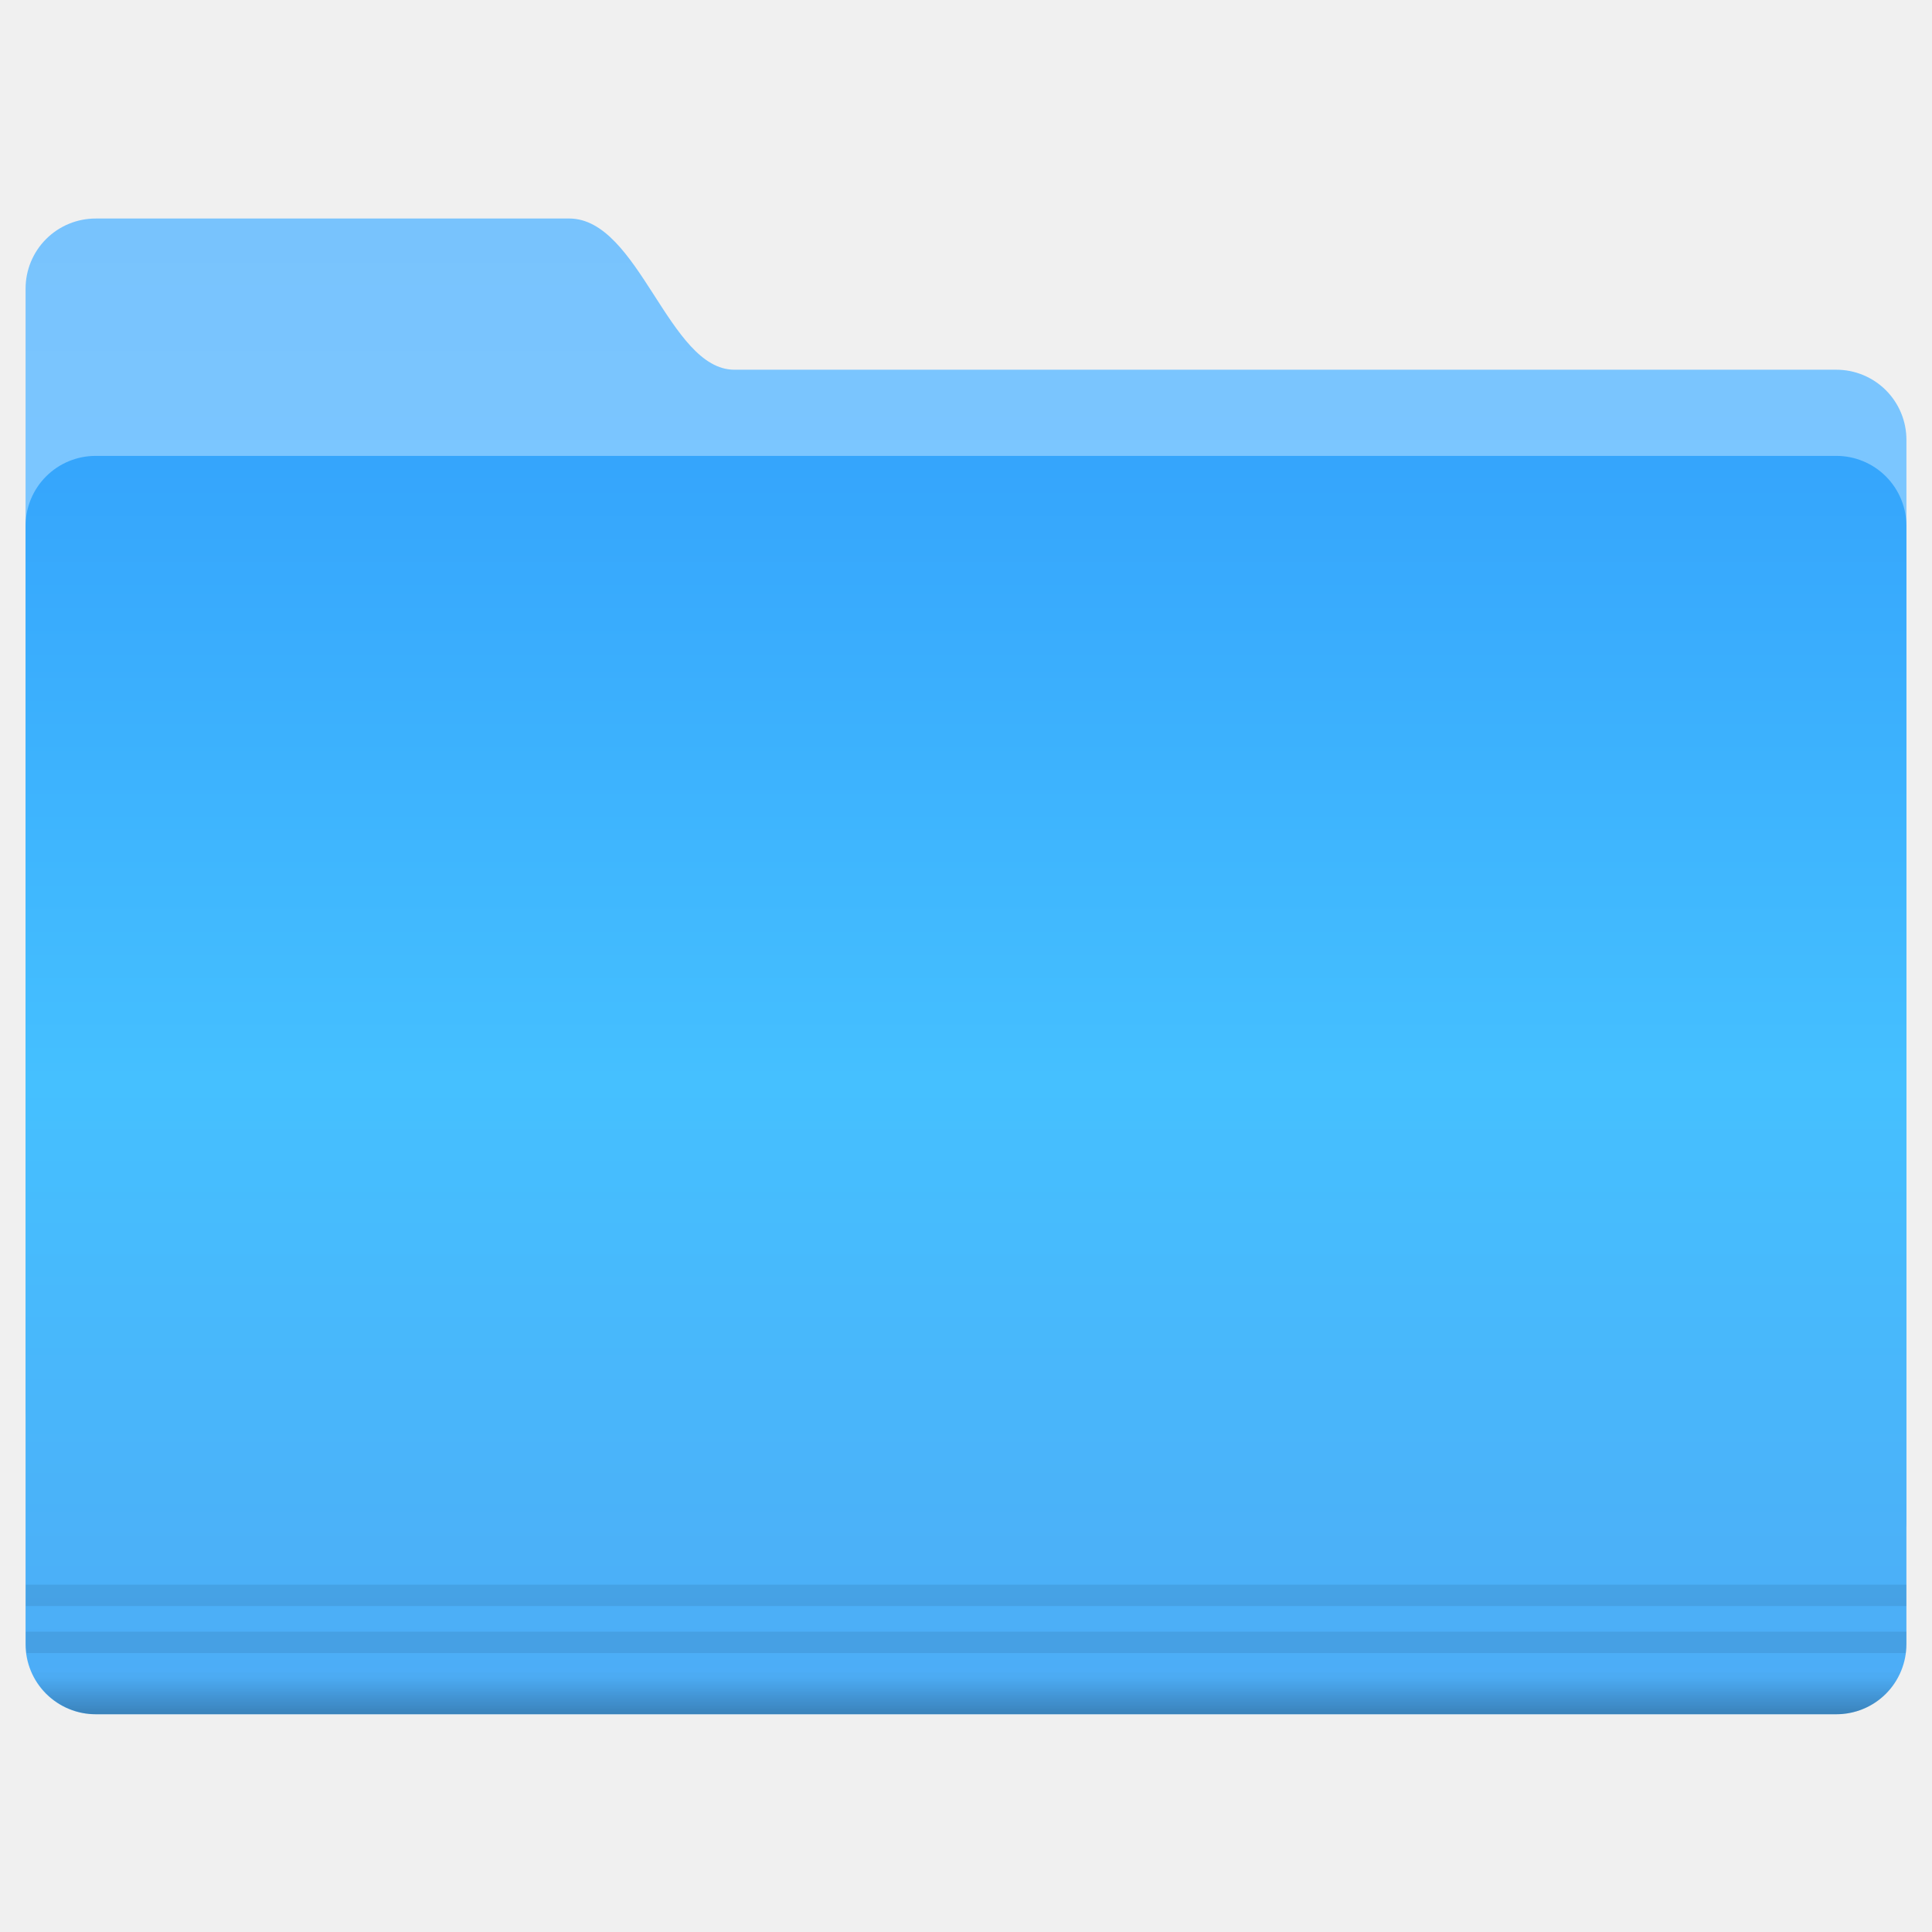
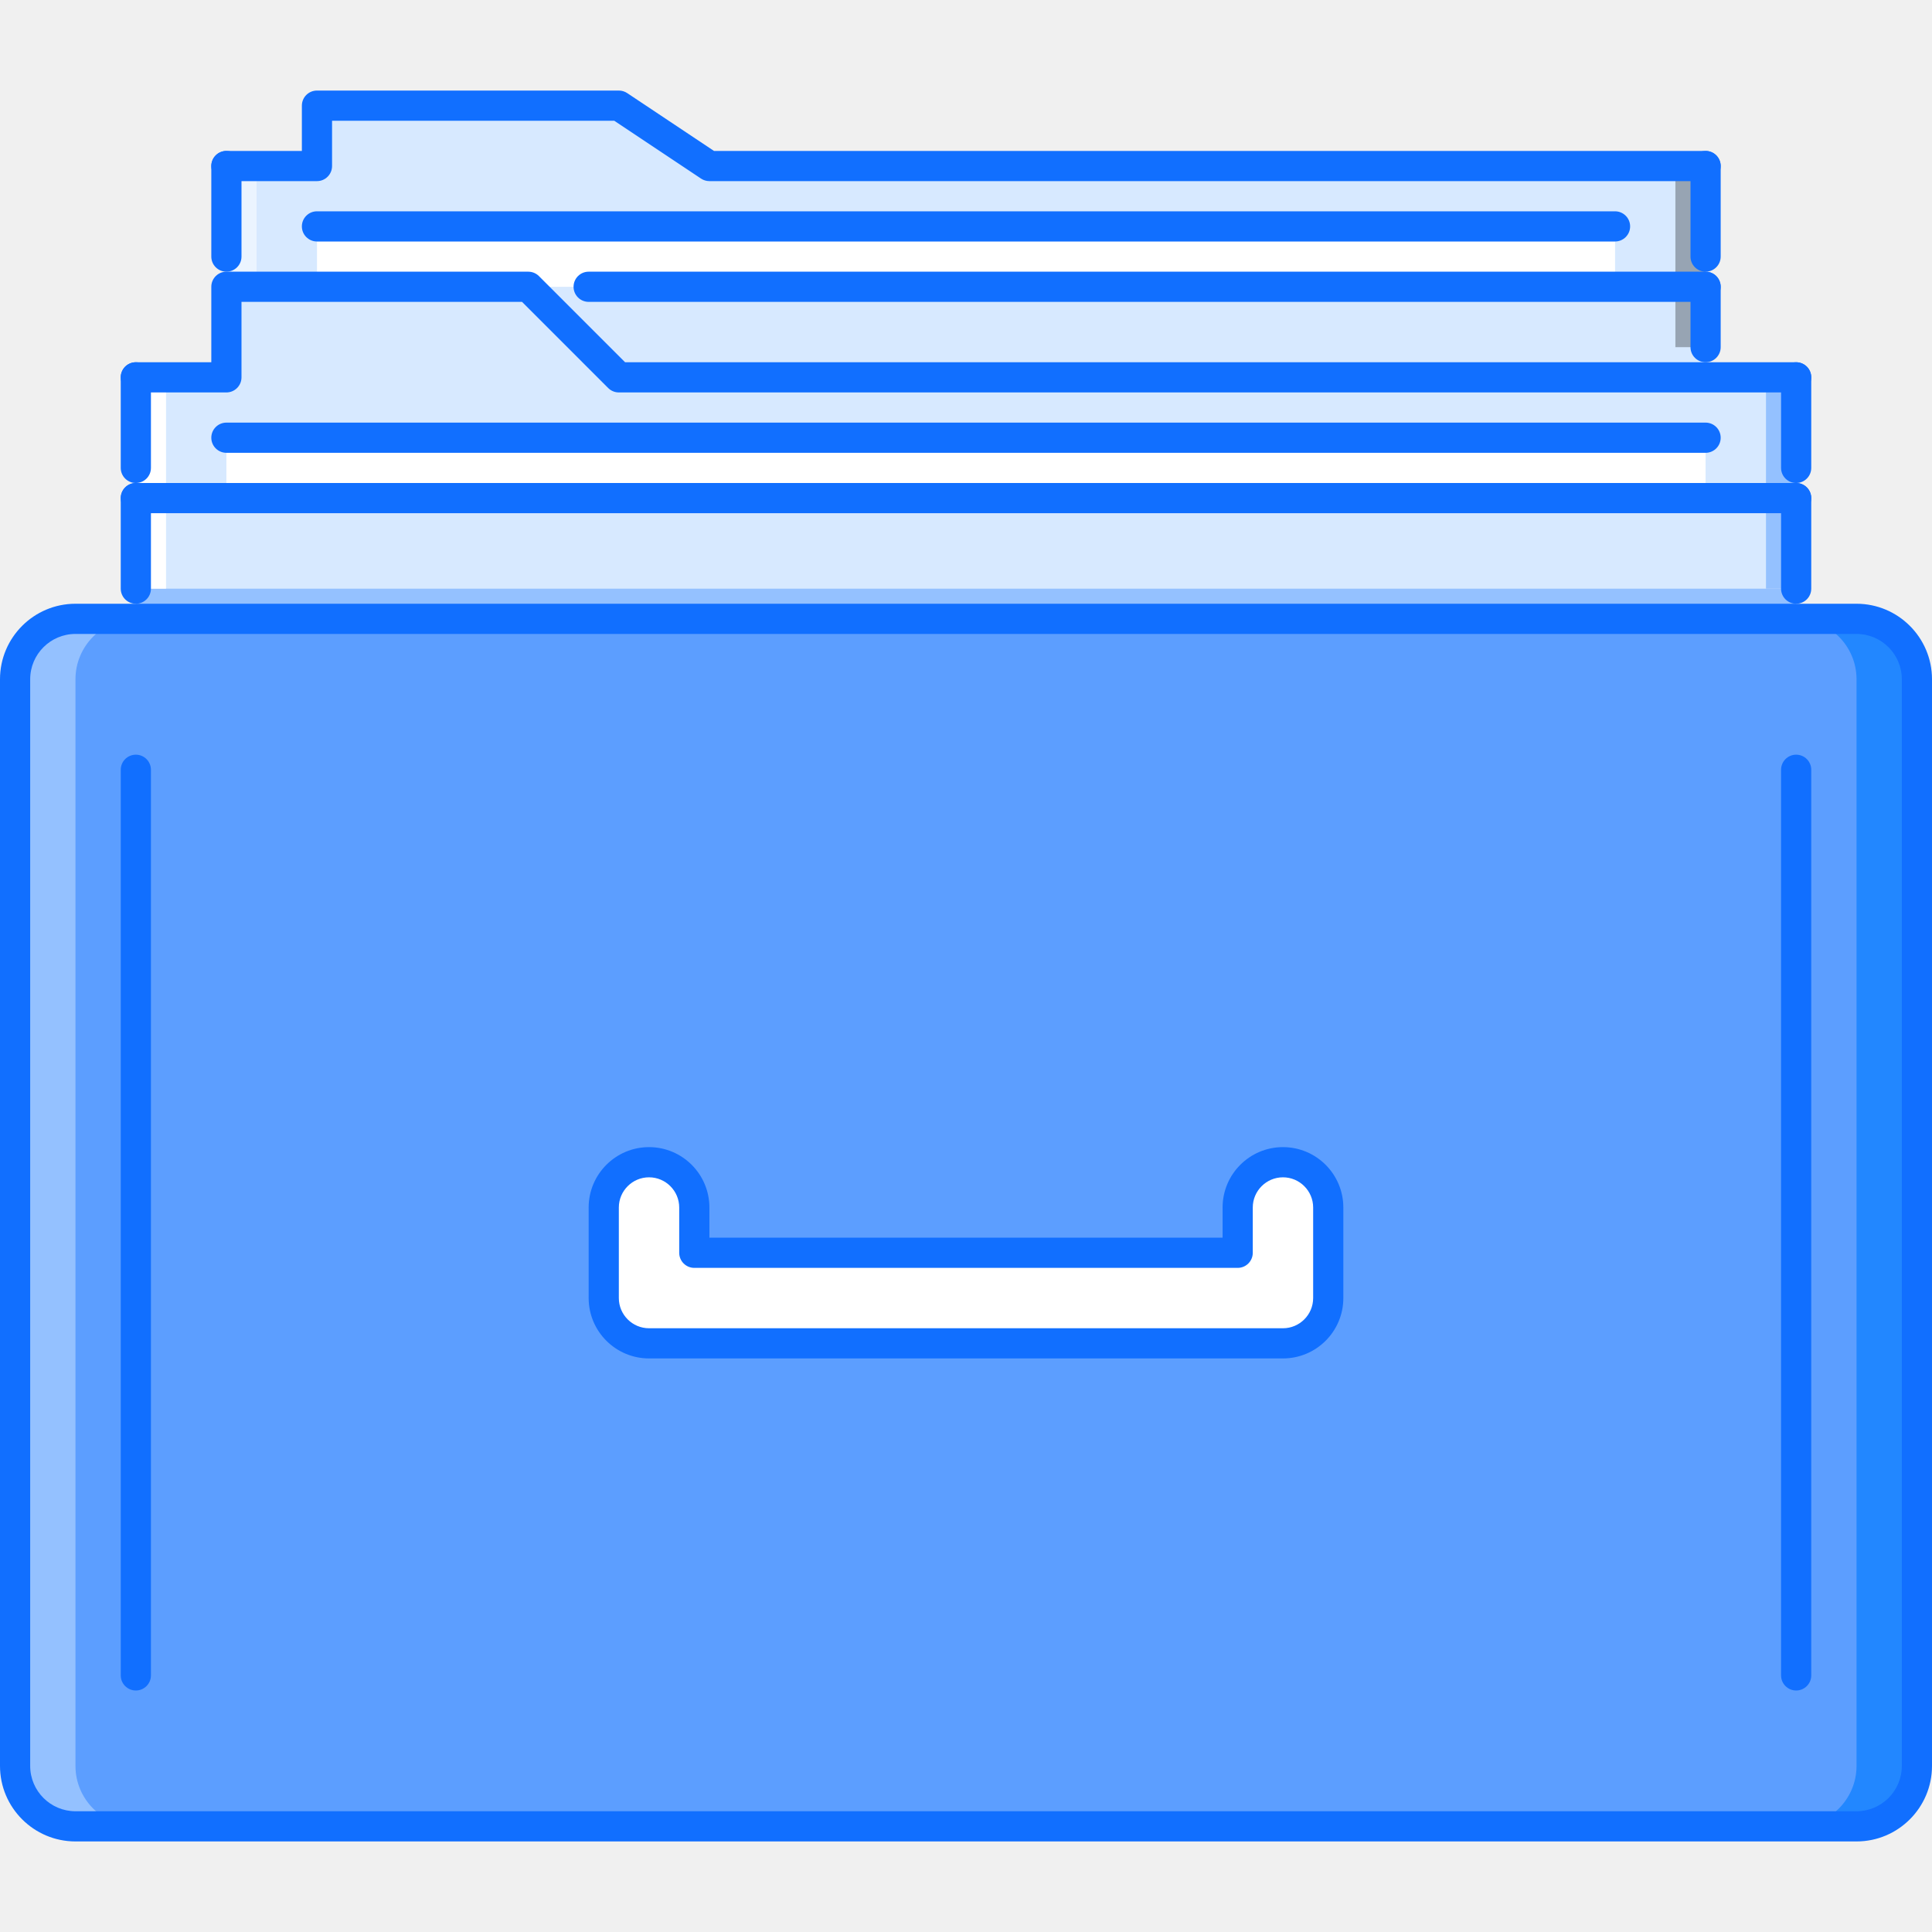
- <svg xmlns="http://www.w3.org/2000/svg" width="200" height="200" version="1.1">
-   <defs>
-     <linearGradient id="c" x1="-26.201" x2="-26.201" y1="1070.2" y2="1082.6" gradientUnits="userSpaceOnUse">
-       <stop stop-color="#78c3fd" offset="0" />
-       <stop stop-color="#7bc6ff" offset="1" />
-     </linearGradient>
-     <linearGradient id="b" x1="-9.912" x2="-9.912" y1="1081.4" y2="1139.8" gradientUnits="userSpaceOnUse">
-       <stop stop-color="#35a5fc" offset="0" />
-       <stop stop-color="#45c0ff" offset=".5" />
-       <stop stop-color="#4dacf6" offset="1" />
-     </linearGradient>
-     <linearGradient id="a" x1="-9.617" x2="-9.617" y1="1138.4" y2="1140.2" gradientUnits="userSpaceOnUse">
-       <stop stop-opacity=".047" offset="0" />
-       <stop offset="1" />
-     </linearGradient>
-   </defs>
-   <g transform="translate(-.48658 -1.797)" color="#000000">
-     <path transform="matrix(2.2139 0 0 2.2139 109.5 -2344.9)" d="m-44.762 1070.2h22.131c3.287 0 4.652 7.071 7.728 7.071h51.522a3.276 3.276 0 0 1 3.283 3.283v50.508c0 1.819-1.464-2.02-3.283-2.02h-81.38a3.276 3.276 0 0 1-3.283-3.283v-52.275a3.276 3.276 0 0 1 3.283-3.283z" fill="url(#c)" />
-     <path transform="matrix(2.2139 0 0 2.2139 109.5 -2344.9)" d="m-44.762 1081.3h81.38a3.276 3.276 0 0 1 3.283 3.283v52.275a3.276 3.276 0 0 1-3.283 3.283h-81.38a3.276 3.276 0 0 1-3.283-3.283v-52.275a3.276 3.276 0 0 1 3.283-3.283z" fill="url(#b)" />
-     <path d="m3.16 165.84v2.214h194.68v-2.214h-194.69zm0 4.87v1.176c0 0.359 0.019 0.694 0.068 1.038h194.55c0.05-0.344 0.069-0.679 0.069-1.038v-1.176h-194.69z" opacity=".08" style="text-indent:0;text-transform:none" />
-     <path transform="matrix(2.2139 0 0 2.2139 109.5 -2344.9)" d="m-47.75 1138.2a3.28 3.28 0 0 0 3 1.938h81.375c1.34 0 2.488-0.793 3-1.938z" fill="url(#a)" opacity=".25" style="text-indent:0;text-transform:none" />
+ <svg xmlns="http://www.w3.org/2000/svg" version="1.1" id="Capa_1" x="0px" y="0px" viewBox="0 0 511.651 511.651" style="enable-background:new 0 0 511.651 511.651;" xml:space="preserve">
+   <g>
+     <polygon style="fill:#D7E9FF;" points="187.871,43.97 451.692,43.97 451.692,67.953 451.692,75.947 155.893,75.947 139.904,75.947    59.958,75.947 59.958,67.953 59.958,43.97 83.942,43.97 83.942,27.98 163.887,27.98  " />
+     <polygon style="fill:#D7E9FF;" points="139.904,75.947 451.692,75.947 451.692,91.936 451.692,99.931 163.887,99.931    147.898,83.942  " />
+     <polygon style="fill:#D7E9FF;" points="163.887,99.931 451.692,99.931 475.675,99.931 475.675,123.915 475.675,131.909    35.974,131.909 35.974,123.915 35.974,99.931 59.958,99.931 59.958,75.947 139.904,75.947 147.898,83.942  " />
  </g>
+   <path style="fill:#5C9EFF;" d="M507.653,179.877v287.804c0,8.791-7.197,15.989-15.988,15.989H19.986  c-8.795,0-15.989-7.198-15.989-15.989V179.877c0-8.795,7.194-15.989,15.989-15.989h15.989h439.7h15.99  C500.456,163.887,507.653,171.082,507.653,179.877z M351.761,343.764v-23.983c0-6.636-5.357-11.991-11.992-11.991  c-6.637,0-11.992,5.355-11.992,11.991v11.992H183.874v-11.992c0-6.636-5.356-11.991-11.992-11.991s-11.992,5.355-11.992,11.991  v23.983c0,6.637,5.356,11.992,11.992,11.992h11.992h143.902h11.992C346.403,355.758,351.761,350.401,351.761,343.764z" />
+   <path style="fill:#94C1FF;" d="M19.986,467.681V179.877c0-8.795,7.194-15.989,15.989-15.989H19.986  c-8.795,0-15.989,7.194-15.989,15.989v287.804c0,8.791,7.194,15.989,15.989,15.989h15.989  C27.18,483.671,19.986,476.471,19.986,467.681z" />
+   <path style="fill:#2287FF;" d="M491.665,179.877v287.804c0,8.791-7.199,15.989-15.99,15.989h15.99  c8.791,0,15.988-7.198,15.988-15.989V179.877c0-8.795-7.197-15.989-15.988-15.989h-15.99  C484.466,163.887,491.665,171.082,491.665,179.877z" />
+   <polygon style="fill:#D7E9FF;" points="475.675,155.893 475.675,163.887 35.974,163.887 35.974,155.893 35.974,131.909   475.675,131.909 " />
+   <path style="fill:#FFFFFF;" d="M351.761,319.781v23.983c0,6.637-5.357,11.992-11.992,11.992h-11.992H183.874h-11.992  c-6.636,0-11.992-5.355-11.992-11.992v-23.983c0-6.636,5.356-11.991,11.992-11.991s11.992,5.355,11.992,11.991v11.992h143.902  v-11.992c0-6.636,5.355-11.991,11.992-11.991C346.403,307.79,351.761,313.146,351.761,319.781z" />
+   <path style="fill:#5C9EFF;" d="M339.768,355.758h-11.992H183.874h-11.992c-6.636,0-11.992-5.355-11.992-11.992v7.995  c0,6.636,5.356,11.991,11.992,11.991h11.992h143.902h11.992c6.635,0,11.992-5.355,11.992-11.991v-7.995  C351.761,350.401,346.403,355.758,339.768,355.758z" />
+   <g>
+     <rect x="59.955" y="115.915" style="fill:#FFFFFF;" width="391.73" height="15.989" />
+     <rect x="83.945" y="59.955" style="fill:#FFFFFF;" width="343.77" height="15.988" />
+   </g>
+   <rect x="35.975" y="155.895" style="fill:#94C1FF;" width="439.7" height="7.994" />
+   <rect x="35.975" y="99.935" style="fill:#FFFFFF;" width="7.995" height="55.962" />
+   <g style="opacity:0.5;">
+     <rect x="59.955" y="43.975" style="fill:#FFFFFF;" width="7.994" height="31.978" />
+   </g>
+   <rect x="467.685" y="99.935" style="fill:#94C1FF;" width="7.994" height="55.962" />
+   <g style="opacity:0.3;">
+     <rect x="443.695" y="43.975" width="7.996" height="47.967" />
+   </g>
+   <g>
+     <path style="fill:#116FFF;" d="M491.665,487.668H19.986C8.966,487.668,0,478.704,0,467.682V179.877   c0-11.02,8.966-19.986,19.986-19.986h471.679c11.023,0,19.986,8.967,19.986,19.986v287.804   C511.651,478.704,502.688,487.668,491.665,487.668z M19.986,167.885c-6.613,0-11.992,5.38-11.992,11.992v287.804   c0,6.613,5.379,11.992,11.992,11.992h471.679c6.611,0,11.992-5.379,11.992-11.992V179.877c0-6.612-5.381-11.992-11.992-11.992   H19.986z" />
+     <path style="fill:#116FFF;" d="M339.768,359.754H171.882c-8.818,0-15.989-7.167-15.989-15.989v-23.983   c0-8.822,7.171-15.989,15.989-15.989s15.989,7.167,15.989,15.989v7.995h135.907v-7.995c0-8.822,7.168-15.989,15.99-15.989   s15.988,7.167,15.988,15.989v23.983C355.757,352.587,348.591,359.754,339.768,359.754z M171.882,311.788   c-4.407,0-7.995,3.591-7.995,7.994v23.983c0,4.404,3.587,7.995,7.995,7.995h167.886c4.402,0,7.994-3.591,7.994-7.995v-23.983   c0-4.403-3.592-7.994-7.994-7.994c-4.404,0-7.996,3.591-7.996,7.994v11.992c0,2.209-1.787,3.997-3.996,3.997H183.874   c-2.209,0-3.998-1.788-3.998-3.997v-11.992C179.876,315.379,176.289,311.788,171.882,311.788z" />
+     <path style="fill:#116FFF;" d="M35.974,159.89c-2.209,0-3.997-1.788-3.997-3.997V131.91c0-2.209,1.788-3.997,3.997-3.997   s3.998,1.788,3.998,3.997v23.984C39.972,158.102,38.184,159.89,35.974,159.89z" />
+     <path style="fill:#116FFF;" d="M475.675,135.907h-439.7c-2.209,0-3.997-1.788-3.997-3.998c0-2.209,1.788-3.997,3.997-3.997h439.7   c2.211,0,3.998,1.788,3.998,3.997C479.673,134.119,477.886,135.907,475.675,135.907z" />
+     <path style="fill:#116FFF;" d="M475.675,159.89c-2.209,0-3.996-1.788-3.996-3.997V131.91c0-2.209,1.787-3.997,3.996-3.997   c2.211,0,3.998,1.788,3.998,3.997v23.984C479.673,158.102,477.886,159.89,475.675,159.89z" />
+     <path style="fill:#116FFF;" d="M475.675,103.929H163.887c-1.062,0-2.077-0.422-2.826-1.171l-22.813-22.813H63.955v19.986   c0,2.209-1.788,3.997-3.997,3.997H35.974c-2.209,0-3.997-1.788-3.997-3.997c0-2.21,1.788-3.998,3.997-3.998h19.987V75.947   c0-2.209,1.788-3.997,3.997-3.997h79.945c1.062,0,2.077,0.422,2.826,1.171l22.812,22.812h310.134c2.211,0,3.998,1.788,3.998,3.998   C479.673,102.14,477.886,103.929,475.675,103.929z" />
+     <path style="fill:#116FFF;" d="M475.675,127.912c-2.209,0-3.996-1.788-3.996-3.997V99.932c0-2.21,1.787-3.998,3.996-3.998   c2.211,0,3.998,1.788,3.998,3.998v23.983C479.673,126.124,477.886,127.912,475.675,127.912z" />
+     <path style="fill:#116FFF;" d="M35.974,127.912c-2.209,0-3.997-1.788-3.997-3.997V99.932c0-2.21,1.788-3.998,3.997-3.998   s3.998,1.788,3.998,3.998v23.983C39.972,126.124,38.184,127.912,35.974,127.912z" />
+     <path style="fill:#116FFF;" d="M451.692,119.918H59.958c-2.209,0-3.997-1.788-3.997-3.998c0-2.209,1.788-3.997,3.997-3.997h391.734   c2.209,0,3.996,1.788,3.996,3.997C455.688,118.13,453.901,119.918,451.692,119.918z" />
+     <path style="fill:#116FFF;" d="M451.692,79.945H155.893c-2.209,0-3.997-1.788-3.997-3.998c0-2.209,1.788-3.997,3.997-3.997h295.799   c2.209,0,3.996,1.788,3.996,3.997C455.688,78.157,453.901,79.945,451.692,79.945z" />
+     <path style="fill:#116FFF;" d="M451.692,95.933c-2.211,0-3.998-1.787-3.998-3.997V75.947c0-2.209,1.787-3.997,3.998-3.997   c2.209,0,3.996,1.788,3.996,3.997v15.989C455.688,94.146,453.901,95.933,451.692,95.933z" />
+     <path style="fill:#116FFF;" d="M451.692,47.967H187.871c-0.789,0-1.562-0.234-2.218-0.672l-22.977-15.317H87.939V43.97   c0,2.209-1.788,3.997-3.997,3.997H59.958c-2.209,0-3.997-1.788-3.997-3.997c0-2.21,1.788-3.998,3.997-3.998h19.987V27.98   c0-2.21,1.788-3.997,3.997-3.997h79.946c0.789,0,1.561,0.233,2.217,0.671l22.977,15.317h262.611c2.209,0,3.996,1.788,3.996,3.998   C455.688,46.179,453.901,47.967,451.692,47.967z" />
+     <path style="fill:#116FFF;" d="M451.692,71.95c-2.211,0-3.998-1.788-3.998-3.997V43.97c0-2.21,1.787-3.998,3.998-3.998   c2.209,0,3.996,1.788,3.996,3.998v23.983C455.688,70.162,453.901,71.95,451.692,71.95z" />
+     <path style="fill:#116FFF;" d="M59.958,71.95c-2.209,0-3.997-1.788-3.997-3.997V43.97c0-2.21,1.788-3.998,3.997-3.998   c2.209,0,3.997,1.788,3.997,3.998v23.983C63.955,70.162,62.167,71.95,59.958,71.95z" />
+     <path style="fill:#116FFF;" d="M427.708,63.956H83.942c-2.209,0-3.997-1.788-3.997-3.997c0-2.21,1.788-3.998,3.997-3.998h343.766   c2.209,0,3.998,1.788,3.998,3.998C431.706,62.168,429.917,63.956,427.708,63.956z" />
+     <path style="fill:#116FFF;" d="M35.974,447.694c-2.209,0-3.997-1.788-3.997-3.997V203.86c0-2.209,1.788-3.997,3.997-3.997   s3.998,1.788,3.998,3.997v239.837C39.972,445.906,38.184,447.694,35.974,447.694z" />
+     <path style="fill:#116FFF;" d="M475.675,447.694c-2.209,0-3.996-1.788-3.996-3.997V203.86c0-2.209,1.787-3.997,3.996-3.997   c2.211,0,3.998,1.788,3.998,3.997v239.837C479.673,445.906,477.886,447.694,475.675,447.694z" />
+   </g>
+   <g>
+ </g>
+   <g>
+ </g>
+   <g>
+ </g>
+   <g>
+ </g>
+   <g>
+ </g>
+   <g>
+ </g>
+   <g>
+ </g>
+   <g>
+ </g>
+   <g>
+ </g>
+   <g>
+ </g>
+   <g>
+ </g>
+   <g>
+ </g>
+   <g>
+ </g>
+   <g>
+ </g>
+   <g>
+ </g>
</svg>
